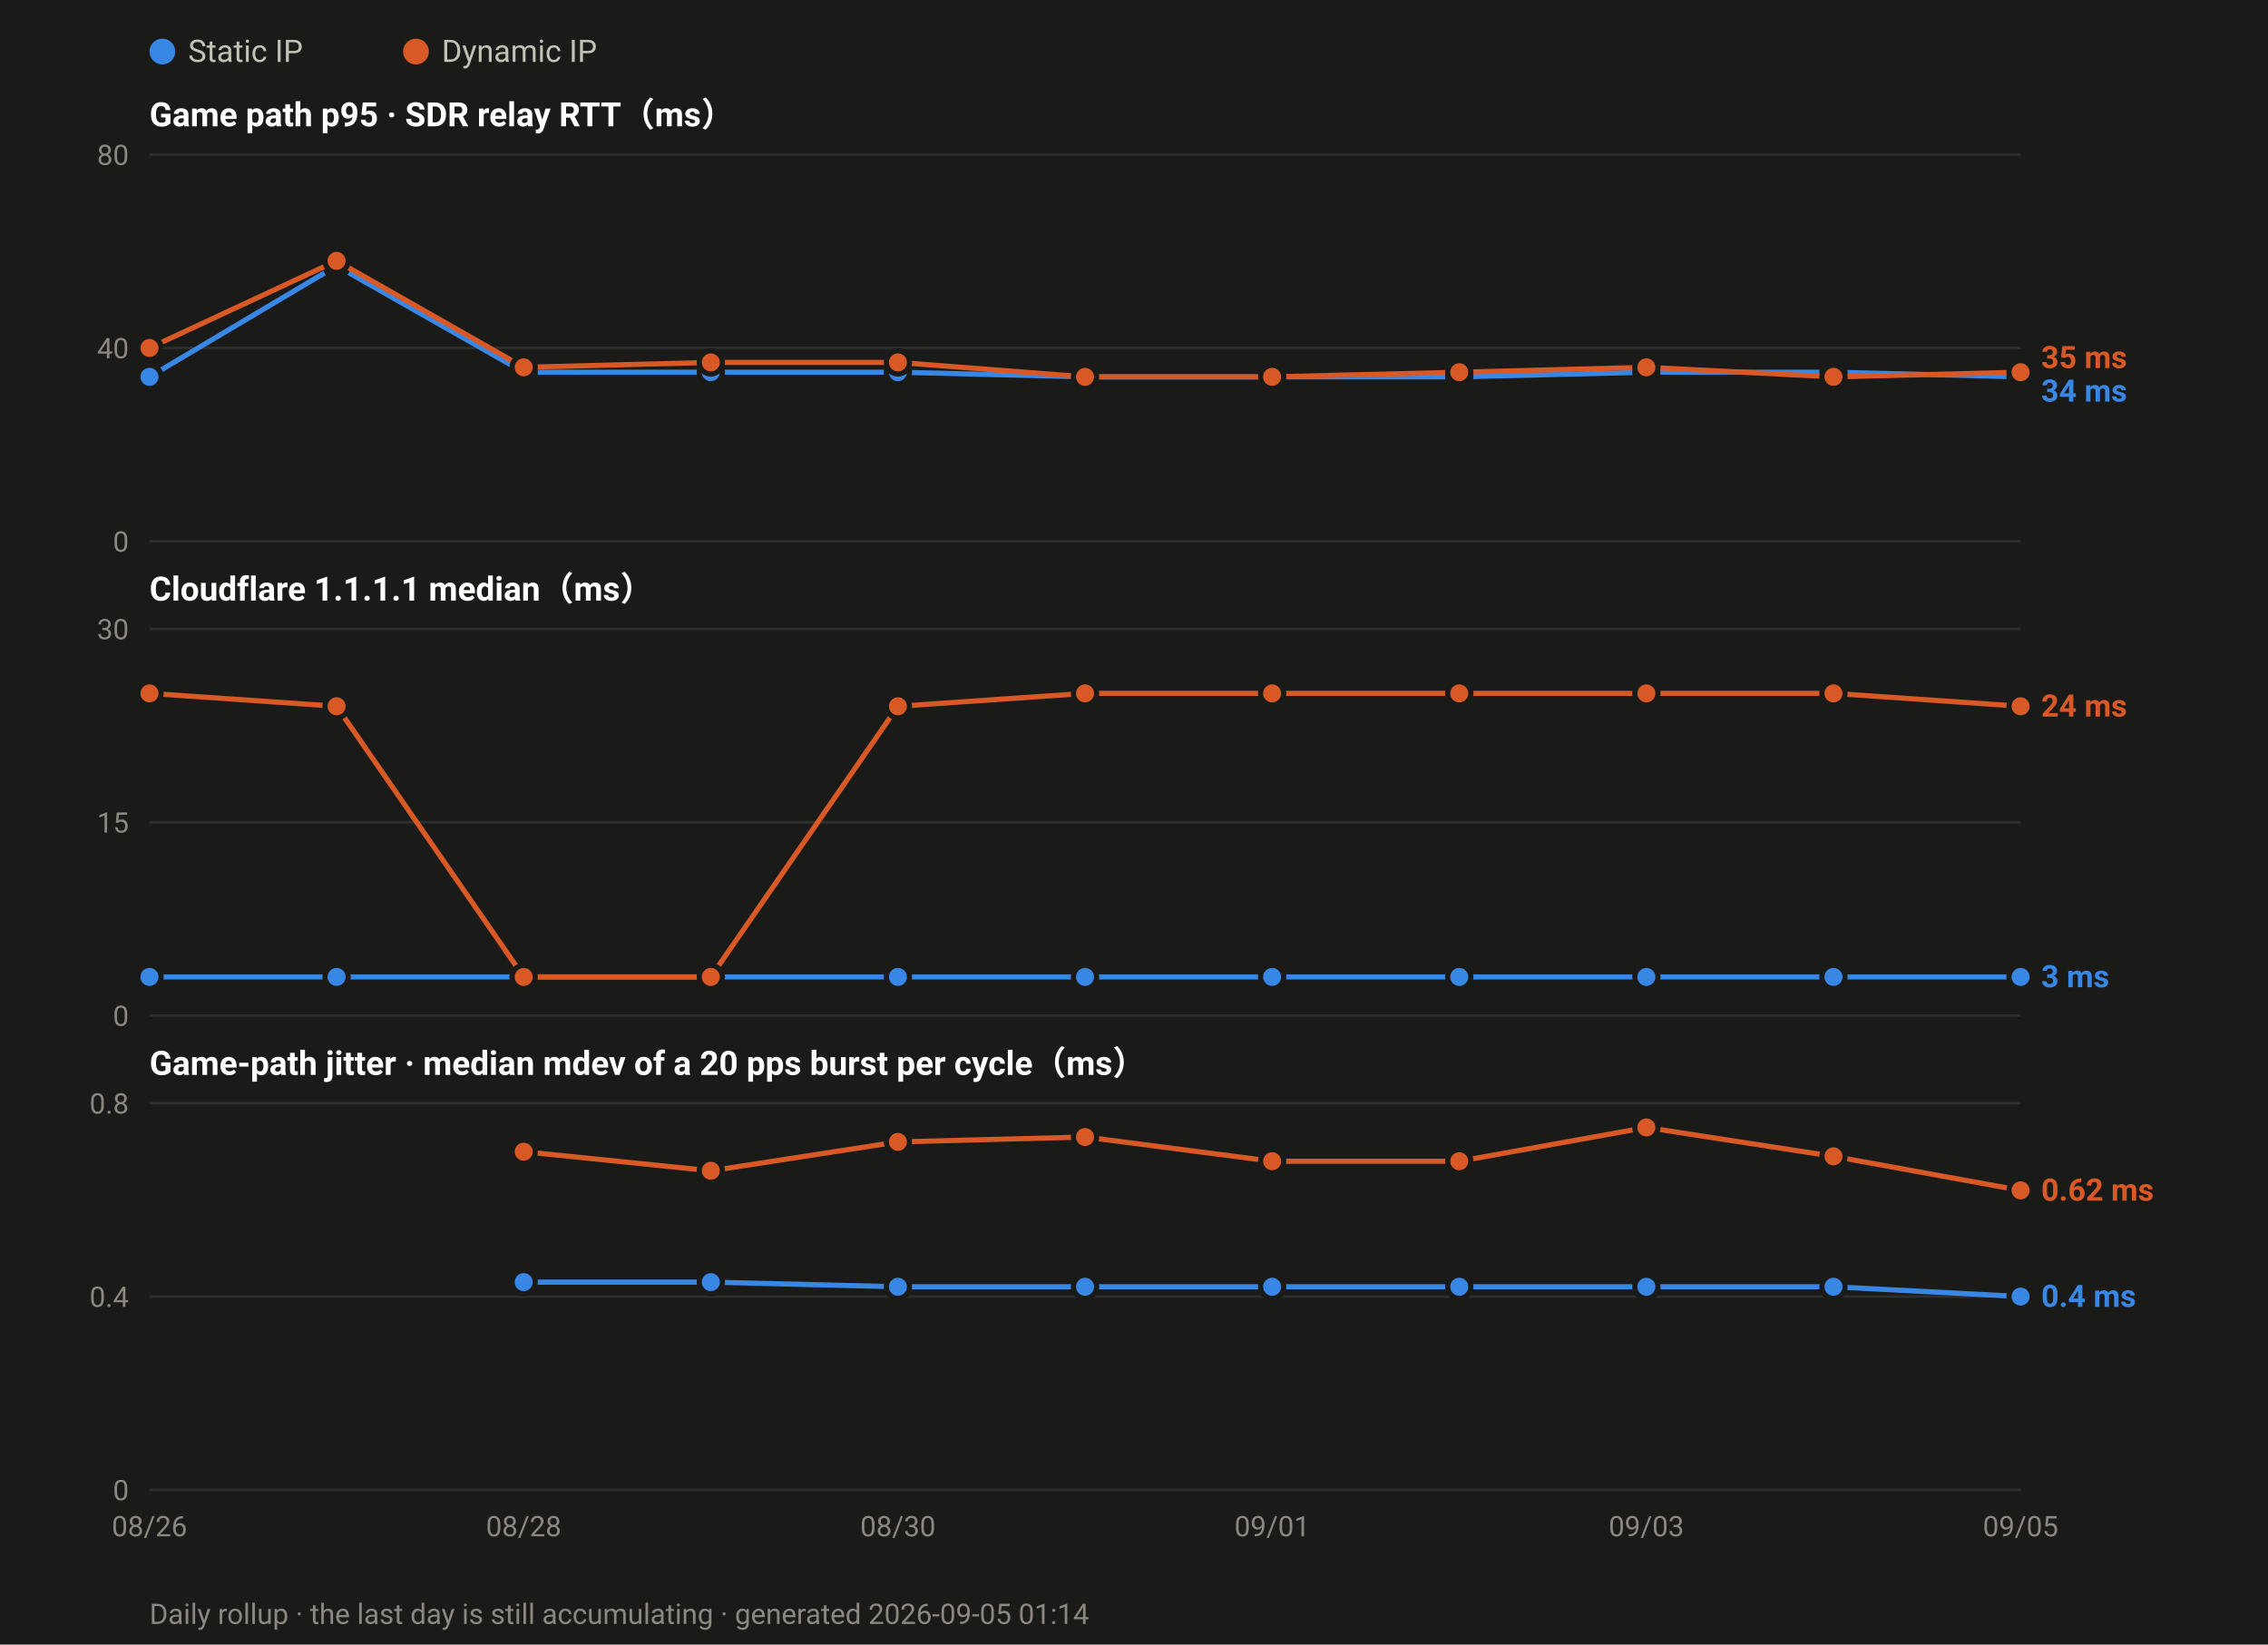
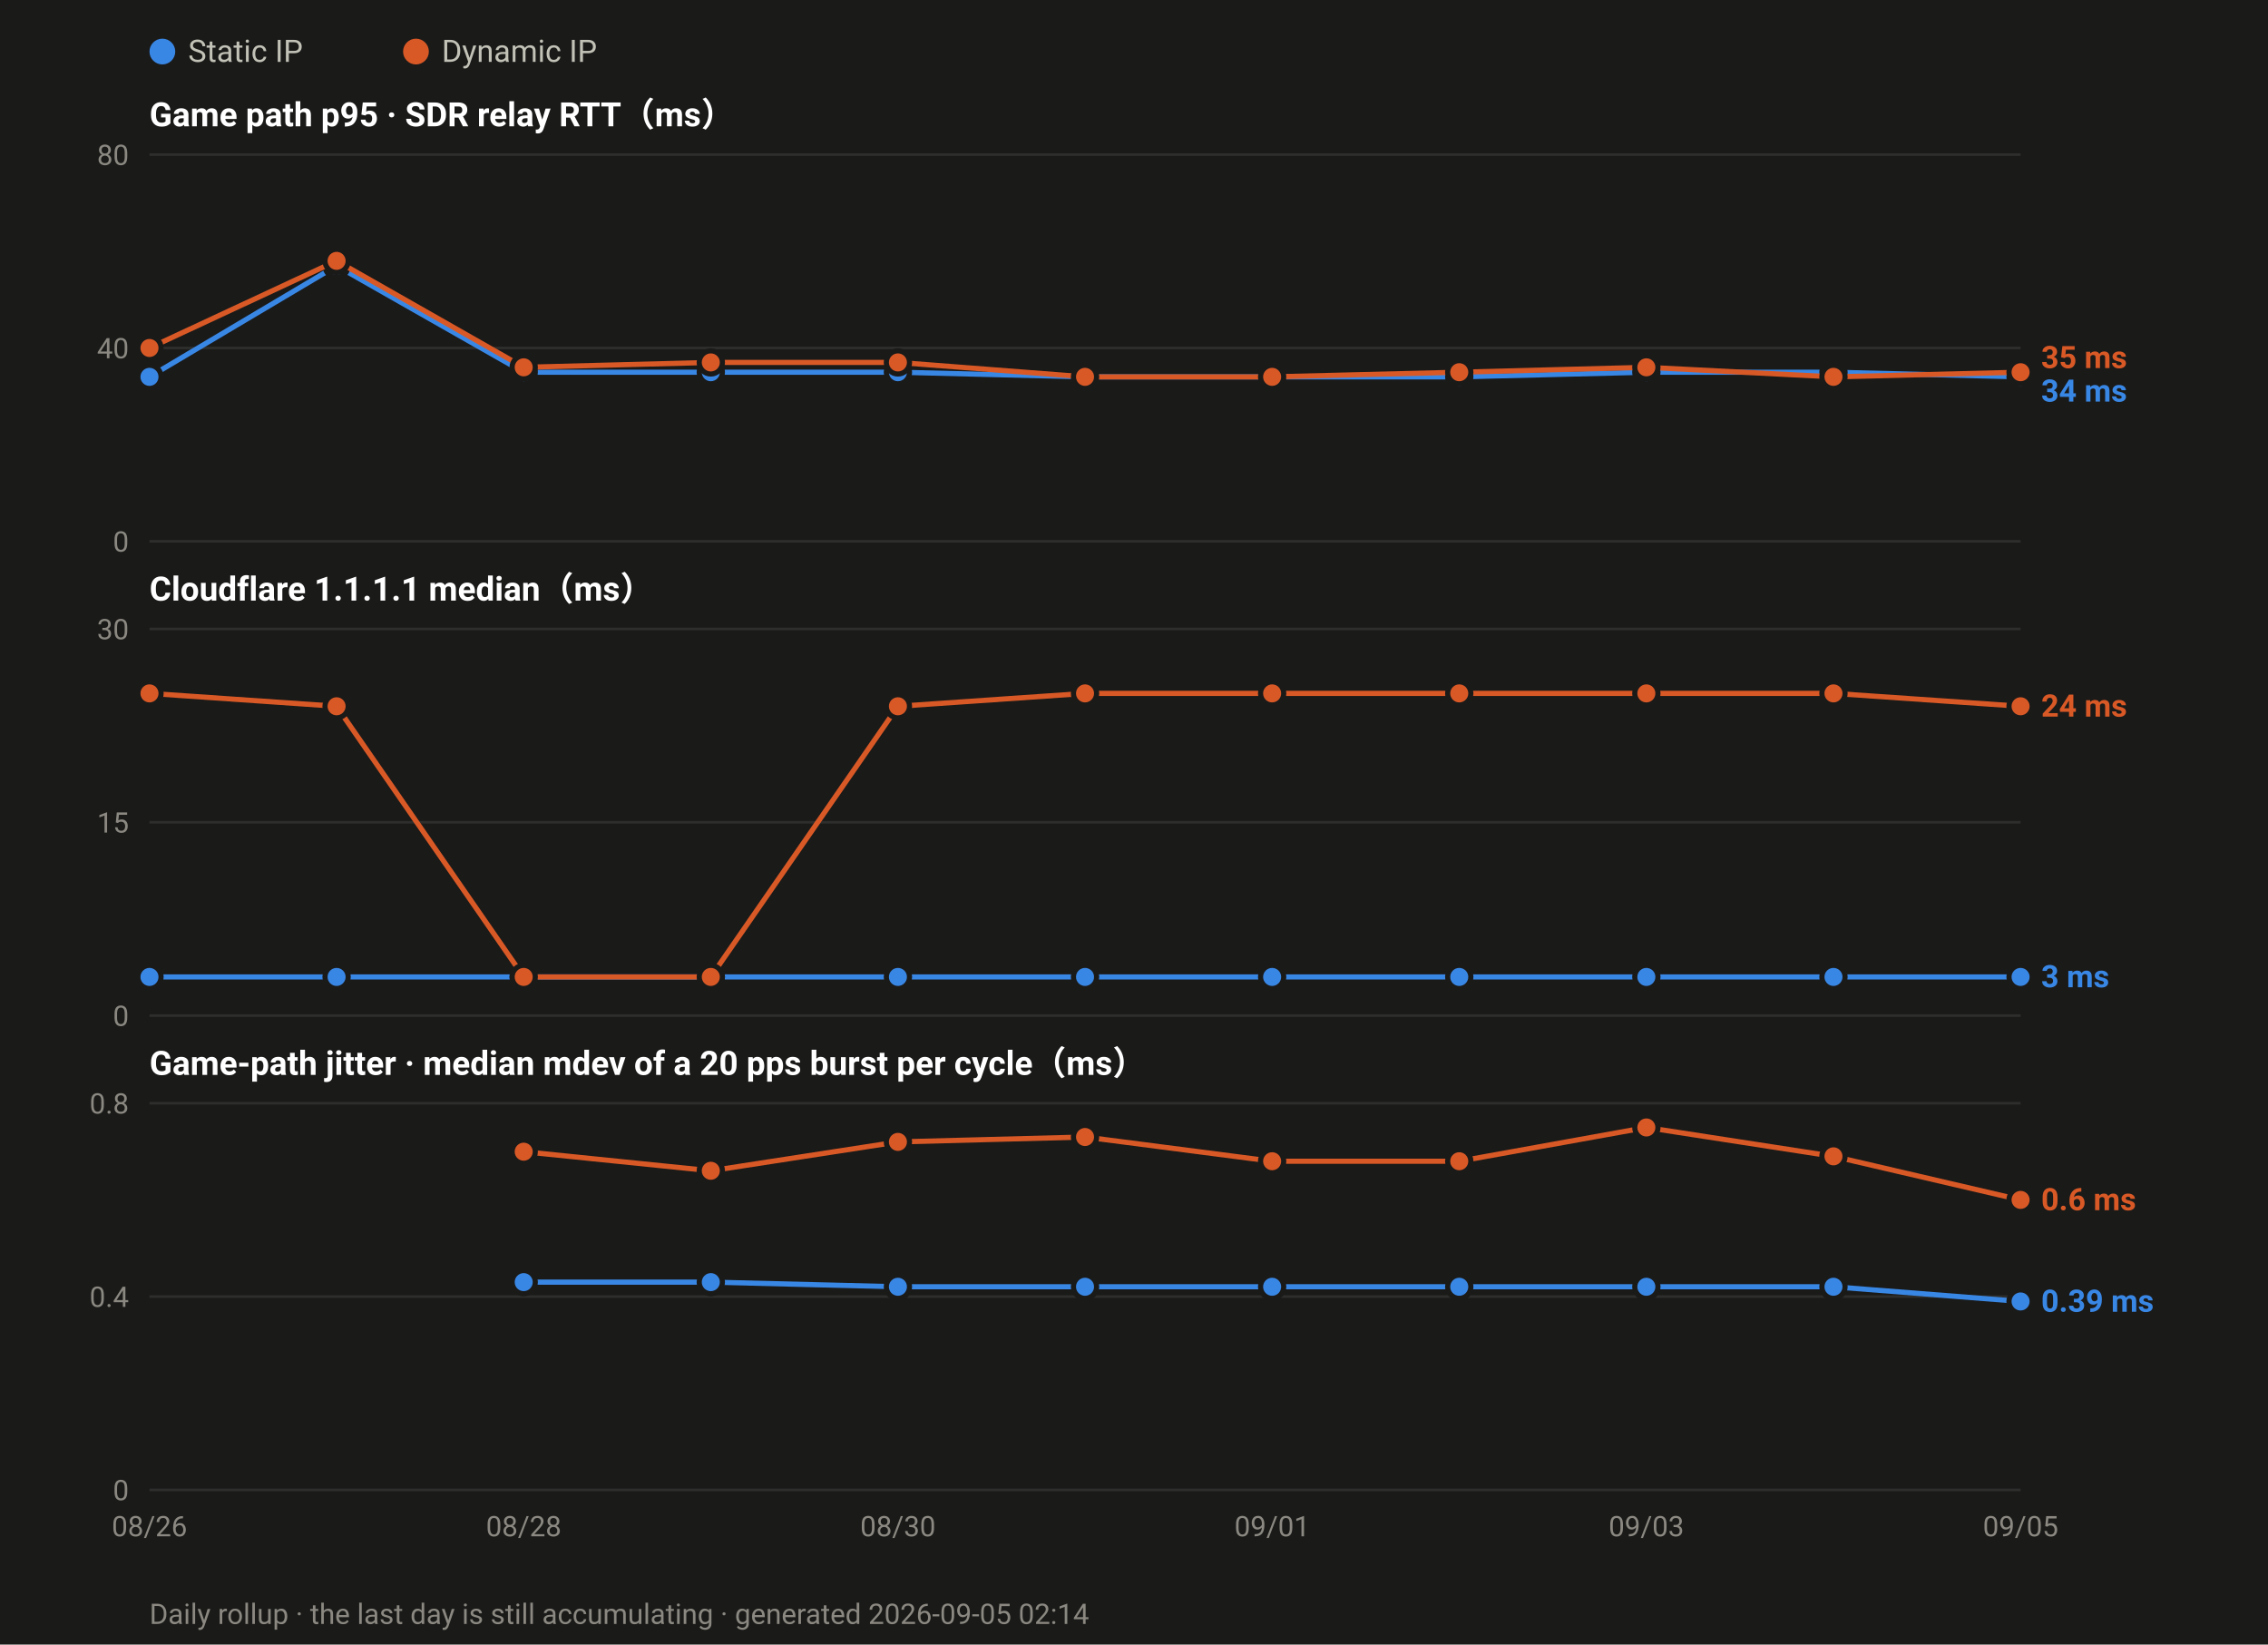
<svg xmlns="http://www.w3.org/2000/svg" width="880" height="638" viewBox="0 0 880 638" font-family="ui-sans-serif,-apple-system,Segoe UI,Roboto,Helvetica,Arial,sans-serif">
  <rect width="880" height="638" fill="#1a1a19" />
  <circle cx="63.0" cy="20" r="5" fill="#3987e5" />
  <text x="73.0" y="24" font-size="12" fill="#c3c2b7">Static IP</text>
  <circle cx="161.4" cy="20" r="5" fill="#d95926" />
  <text x="171.4" y="24" font-size="12" fill="#c3c2b7">Dynamic IP</text>
  <text x="58" y="49.0" font-size="13" font-weight="600" fill="#ffffff">Game path p95 · SDR relay RTT（ms）</text>
  <line x1="58" y1="210.0" x2="784.0" y2="210.0" stroke="#2e2e2c" stroke-width="1" />
  <text x="50" y="214.0" font-size="11" text-anchor="end" fill="#8a8880">0</text>
  <line x1="58" y1="135.0" x2="784.0" y2="135.0" stroke="#2e2e2c" stroke-width="1" />
  <text x="50" y="139.0" font-size="11" text-anchor="end" fill="#8a8880">40</text>
  <line x1="58" y1="60.0" x2="784.0" y2="60.0" stroke="#2e2e2c" stroke-width="1" />
  <text x="50" y="64.0" font-size="11" text-anchor="end" fill="#8a8880">80</text>
  <polyline fill="none" stroke="#3987e5" stroke-width="2" stroke-linejoin="round" points="58.0,146.2 130.6,103.1 203.2,144.4 275.8,144.4 348.4,144.4 421.0,146.2 493.6,146.2 566.2,146.2 638.8,144.4 711.4,144.4 784.0,146.2" />
  <circle cx="58.0" cy="146.2" r="4.5" fill="#3987e5" stroke="#1a1a19" stroke-width="2" />
  <circle cx="130.6" cy="103.1" r="4.5" fill="#3987e5" stroke="#1a1a19" stroke-width="2" />
  <circle cx="203.2" cy="144.4" r="4.5" fill="#3987e5" stroke="#1a1a19" stroke-width="2" />
  <circle cx="275.8" cy="144.4" r="4.5" fill="#3987e5" stroke="#1a1a19" stroke-width="2" />
  <circle cx="348.4" cy="144.4" r="4.5" fill="#3987e5" stroke="#1a1a19" stroke-width="2" />
  <circle cx="421.0" cy="146.2" r="4.5" fill="#3987e5" stroke="#1a1a19" stroke-width="2" />
  <circle cx="493.6" cy="146.2" r="4.5" fill="#3987e5" stroke="#1a1a19" stroke-width="2" />
  <circle cx="566.2" cy="146.2" r="4.5" fill="#3987e5" stroke="#1a1a19" stroke-width="2" />
  <circle cx="638.8" cy="144.4" r="4.5" fill="#3987e5" stroke="#1a1a19" stroke-width="2" />
  <circle cx="711.4" cy="144.4" r="4.5" fill="#3987e5" stroke="#1a1a19" stroke-width="2" />
  <circle cx="784.0" cy="146.2" r="4.5" fill="#3987e5" stroke="#1a1a19" stroke-width="2" />
  <polyline fill="none" stroke="#d95926" stroke-width="2" stroke-linejoin="round" points="58.0,135.0 130.6,101.2 203.2,142.5 275.8,140.6 348.4,140.6 421.0,146.2 493.6,146.2 566.2,144.4 638.8,142.5 711.4,146.2 784.0,144.4" />
  <circle cx="58.0" cy="135.0" r="4.5" fill="#d95926" stroke="#1a1a19" stroke-width="2" />
  <circle cx="130.6" cy="101.2" r="4.5" fill="#d95926" stroke="#1a1a19" stroke-width="2" />
  <circle cx="203.2" cy="142.5" r="4.5" fill="#d95926" stroke="#1a1a19" stroke-width="2" />
  <circle cx="275.8" cy="140.6" r="4.5" fill="#d95926" stroke="#1a1a19" stroke-width="2" />
  <circle cx="348.4" cy="140.6" r="4.5" fill="#d95926" stroke="#1a1a19" stroke-width="2" />
  <circle cx="421.0" cy="146.2" r="4.5" fill="#d95926" stroke="#1a1a19" stroke-width="2" />
  <circle cx="493.6" cy="146.2" r="4.5" fill="#d95926" stroke="#1a1a19" stroke-width="2" />
  <circle cx="566.2" cy="144.4" r="4.5" fill="#d95926" stroke="#1a1a19" stroke-width="2" />
  <circle cx="638.8" cy="142.5" r="4.5" fill="#d95926" stroke="#1a1a19" stroke-width="2" />
  <circle cx="711.4" cy="146.2" r="4.5" fill="#d95926" stroke="#1a1a19" stroke-width="2" />
  <circle cx="784.0" cy="144.4" r="4.5" fill="#d95926" stroke="#1a1a19" stroke-width="2" />
  <text x="792.0" y="142.8" font-size="12" font-weight="600" fill="#d95926">35 ms</text>
  <text x="792.0" y="155.8" font-size="12" font-weight="600" fill="#3987e5">34 ms</text>
  <text x="58" y="233.0" font-size="13" font-weight="600" fill="#ffffff">Cloudflare 1.1.1.1 median（ms）</text>
  <line x1="58" y1="394.0" x2="784.0" y2="394.0" stroke="#2e2e2c" stroke-width="1" />
  <text x="50" y="398.0" font-size="11" text-anchor="end" fill="#8a8880">0</text>
  <line x1="58" y1="319.0" x2="784.0" y2="319.0" stroke="#2e2e2c" stroke-width="1" />
  <text x="50" y="323.0" font-size="11" text-anchor="end" fill="#8a8880">15</text>
  <line x1="58" y1="244.0" x2="784.0" y2="244.0" stroke="#2e2e2c" stroke-width="1" />
  <text x="50" y="248.0" font-size="11" text-anchor="end" fill="#8a8880">30</text>
  <polyline fill="none" stroke="#3987e5" stroke-width="2" stroke-linejoin="round" points="58.0,379.0 130.6,379.0 203.2,379.0 275.8,379.0 348.4,379.0 421.0,379.0 493.6,379.0 566.2,379.0 638.8,379.0 711.4,379.0 784.0,379.0" />
  <circle cx="58.0" cy="379.0" r="4.5" fill="#3987e5" stroke="#1a1a19" stroke-width="2" />
  <circle cx="130.6" cy="379.0" r="4.5" fill="#3987e5" stroke="#1a1a19" stroke-width="2" />
  <circle cx="203.2" cy="379.0" r="4.5" fill="#3987e5" stroke="#1a1a19" stroke-width="2" />
  <circle cx="275.8" cy="379.0" r="4.5" fill="#3987e5" stroke="#1a1a19" stroke-width="2" />
  <circle cx="348.4" cy="379.0" r="4.5" fill="#3987e5" stroke="#1a1a19" stroke-width="2" />
  <circle cx="421.0" cy="379.0" r="4.5" fill="#3987e5" stroke="#1a1a19" stroke-width="2" />
  <circle cx="493.6" cy="379.0" r="4.5" fill="#3987e5" stroke="#1a1a19" stroke-width="2" />
  <circle cx="566.2" cy="379.0" r="4.5" fill="#3987e5" stroke="#1a1a19" stroke-width="2" />
  <circle cx="638.8" cy="379.0" r="4.5" fill="#3987e5" stroke="#1a1a19" stroke-width="2" />
  <circle cx="711.4" cy="379.0" r="4.5" fill="#3987e5" stroke="#1a1a19" stroke-width="2" />
  <circle cx="784.0" cy="379.0" r="4.5" fill="#3987e5" stroke="#1a1a19" stroke-width="2" />
  <polyline fill="none" stroke="#d95926" stroke-width="2" stroke-linejoin="round" points="58.0,269.0 130.6,274.0 203.2,379.0 275.8,379.0 348.4,274.0 421.0,269.0 493.6,269.0 566.2,269.0 638.8,269.0 711.4,269.0 784.0,274.0" />
  <circle cx="58.0" cy="269.0" r="4.5" fill="#d95926" stroke="#1a1a19" stroke-width="2" />
  <circle cx="130.6" cy="274.0" r="4.5" fill="#d95926" stroke="#1a1a19" stroke-width="2" />
  <circle cx="203.2" cy="379.0" r="4.5" fill="#d95926" stroke="#1a1a19" stroke-width="2" />
  <circle cx="275.8" cy="379.0" r="4.5" fill="#d95926" stroke="#1a1a19" stroke-width="2" />
  <circle cx="348.4" cy="274.0" r="4.5" fill="#d95926" stroke="#1a1a19" stroke-width="2" />
  <circle cx="421.0" cy="269.0" r="4.5" fill="#d95926" stroke="#1a1a19" stroke-width="2" />
  <circle cx="493.6" cy="269.0" r="4.5" fill="#d95926" stroke="#1a1a19" stroke-width="2" />
  <circle cx="566.2" cy="269.0" r="4.5" fill="#d95926" stroke="#1a1a19" stroke-width="2" />
  <circle cx="638.8" cy="269.0" r="4.5" fill="#d95926" stroke="#1a1a19" stroke-width="2" />
  <circle cx="711.4" cy="269.0" r="4.5" fill="#d95926" stroke="#1a1a19" stroke-width="2" />
  <circle cx="784.0" cy="274.0" r="4.5" fill="#d95926" stroke="#1a1a19" stroke-width="2" />
  <text x="792.0" y="278.0" font-size="12" font-weight="600" fill="#d95926">24 ms</text>
  <text x="792.0" y="383.0" font-size="12" font-weight="600" fill="#3987e5">3 ms</text>
  <text x="58" y="417.0" font-size="13" font-weight="600" fill="#ffffff">Game-path jitter · median mdev of a 20 pps burst per cycle（ms）</text>
  <line x1="58" y1="578.0" x2="784.0" y2="578.0" stroke="#2e2e2c" stroke-width="1" />
  <text x="50" y="582.0" font-size="11" text-anchor="end" fill="#8a8880">0</text>
  <line x1="58" y1="503.0" x2="784.0" y2="503.0" stroke="#2e2e2c" stroke-width="1" />
  <text x="50" y="507.0" font-size="11" text-anchor="end" fill="#8a8880">0.4</text>
  <line x1="58" y1="428.0" x2="784.0" y2="428.0" stroke="#2e2e2c" stroke-width="1" />
  <text x="50" y="432.0" font-size="11" text-anchor="end" fill="#8a8880">0.8</text>
-   <polyline fill="none" stroke="#3987e5" stroke-width="2" stroke-linejoin="round" points="203.2,497.4 275.8,497.4 348.4,499.2 421.0,499.2 493.6,499.2 566.2,499.2 638.8,499.2 711.4,499.2 784.0,503.0" />
+   <polyline fill="none" stroke="#3987e5" stroke-width="2" stroke-linejoin="round" points="203.2,497.4 275.8,497.4 348.4,499.2 421.0,499.2 493.6,499.2 566.2,499.2 638.8,499.2 711.4,499.2 784.0,504.9" />
  <circle cx="203.2" cy="497.4" r="4.5" fill="#3987e5" stroke="#1a1a19" stroke-width="2" />
  <circle cx="275.8" cy="497.4" r="4.5" fill="#3987e5" stroke="#1a1a19" stroke-width="2" />
  <circle cx="348.4" cy="499.2" r="4.5" fill="#3987e5" stroke="#1a1a19" stroke-width="2" />
  <circle cx="421.0" cy="499.2" r="4.5" fill="#3987e5" stroke="#1a1a19" stroke-width="2" />
  <circle cx="493.6" cy="499.2" r="4.5" fill="#3987e5" stroke="#1a1a19" stroke-width="2" />
  <circle cx="566.2" cy="499.2" r="4.5" fill="#3987e5" stroke="#1a1a19" stroke-width="2" />
  <circle cx="638.8" cy="499.2" r="4.5" fill="#3987e5" stroke="#1a1a19" stroke-width="2" />
  <circle cx="711.4" cy="499.2" r="4.5" fill="#3987e5" stroke="#1a1a19" stroke-width="2" />
-   <circle cx="784.0" cy="503.0" r="4.5" fill="#3987e5" stroke="#1a1a19" stroke-width="2" />
-   <polyline fill="none" stroke="#d95926" stroke-width="2" stroke-linejoin="round" points="203.2,446.8 275.8,454.2 348.4,443.0 421.0,441.1 493.6,450.5 566.2,450.5 638.8,437.4 711.4,448.6 784.0,461.8" />
+   <circle cx="784.0" cy="504.9" r="4.5" fill="#3987e5" stroke="#1a1a19" stroke-width="2" />
+   <polyline fill="none" stroke="#d95926" stroke-width="2" stroke-linejoin="round" points="203.2,446.8 275.8,454.2 348.4,443.0 421.0,441.1 493.6,450.5 566.2,450.5 638.8,437.4 711.4,448.6 784.0,465.5" />
  <circle cx="203.2" cy="446.8" r="4.5" fill="#d95926" stroke="#1a1a19" stroke-width="2" />
  <circle cx="275.8" cy="454.2" r="4.5" fill="#d95926" stroke="#1a1a19" stroke-width="2" />
  <circle cx="348.4" cy="443.0" r="4.5" fill="#d95926" stroke="#1a1a19" stroke-width="2" />
  <circle cx="421.0" cy="441.1" r="4.5" fill="#d95926" stroke="#1a1a19" stroke-width="2" />
  <circle cx="493.6" cy="450.5" r="4.5" fill="#d95926" stroke="#1a1a19" stroke-width="2" />
  <circle cx="566.2" cy="450.5" r="4.5" fill="#d95926" stroke="#1a1a19" stroke-width="2" />
  <circle cx="638.8" cy="437.4" r="4.5" fill="#d95926" stroke="#1a1a19" stroke-width="2" />
  <circle cx="711.4" cy="448.6" r="4.5" fill="#d95926" stroke="#1a1a19" stroke-width="2" />
-   <circle cx="784.0" cy="461.8" r="4.5" fill="#d95926" stroke="#1a1a19" stroke-width="2" />
-   <text x="792.0" y="465.8" font-size="12" font-weight="600" fill="#d95926">0.62 ms</text>
-   <text x="792.0" y="507.0" font-size="12" font-weight="600" fill="#3987e5">0.4 ms</text>
+   <circle cx="784.0" cy="465.5" r="4.5" fill="#d95926" stroke="#1a1a19" stroke-width="2" />
+   <text x="792.0" y="469.5" font-size="12" font-weight="600" fill="#d95926">0.6 ms</text>
+   <text x="792.0" y="508.9" font-size="12" font-weight="600" fill="#3987e5">0.39 ms</text>
  <text x="58.0" y="596.0" font-size="11" text-anchor="middle" fill="#8a8880">08/26</text>
  <text x="203.2" y="596.0" font-size="11" text-anchor="middle" fill="#8a8880">08/28</text>
  <text x="348.4" y="596.0" font-size="11" text-anchor="middle" fill="#8a8880">08/30</text>
  <text x="493.6" y="596.0" font-size="11" text-anchor="middle" fill="#8a8880">09/01</text>
  <text x="638.8" y="596.0" font-size="11" text-anchor="middle" fill="#8a8880">09/03</text>
  <text x="784.0" y="596.0" font-size="11" text-anchor="middle" fill="#8a8880">09/05</text>
-   <text x="58" y="630" font-size="11" fill="#8a8880">Daily rollup · the last day is still accumulating · generated 2026-09-05 01:14</text>
+   <text x="58" y="630" font-size="11" fill="#8a8880">Daily rollup · the last day is still accumulating · generated 2026-09-05 02:14</text>
</svg>
